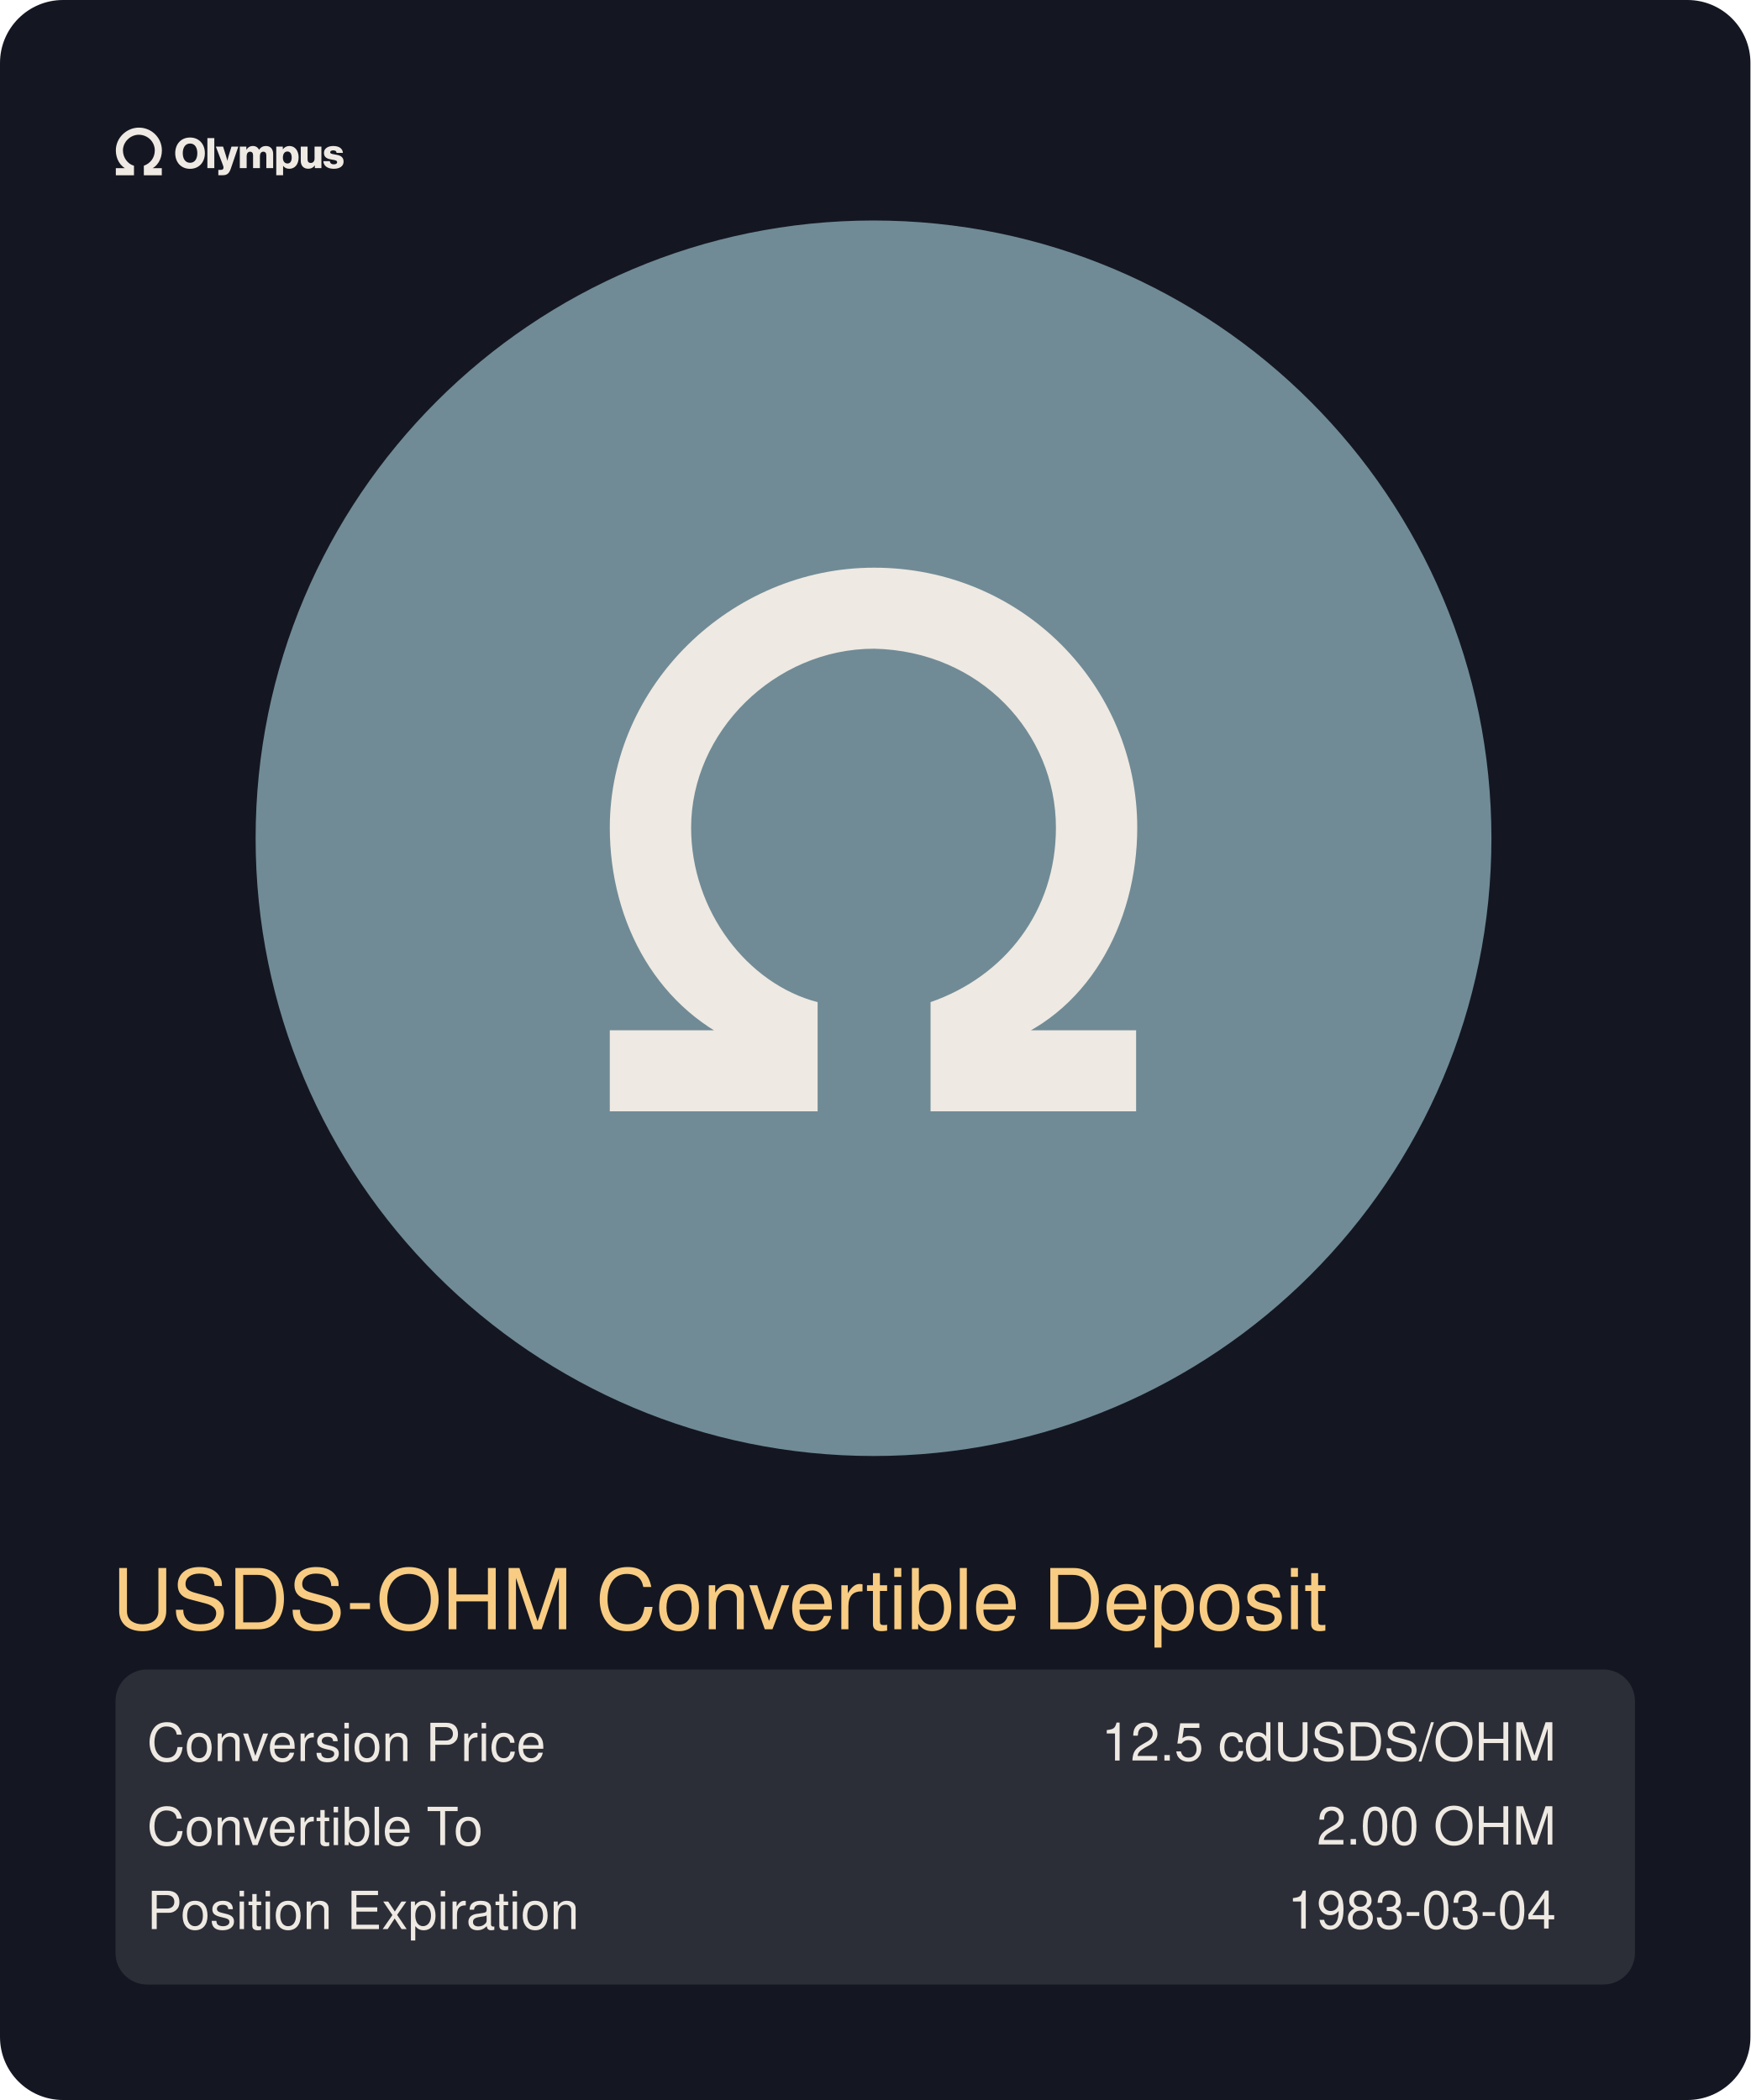
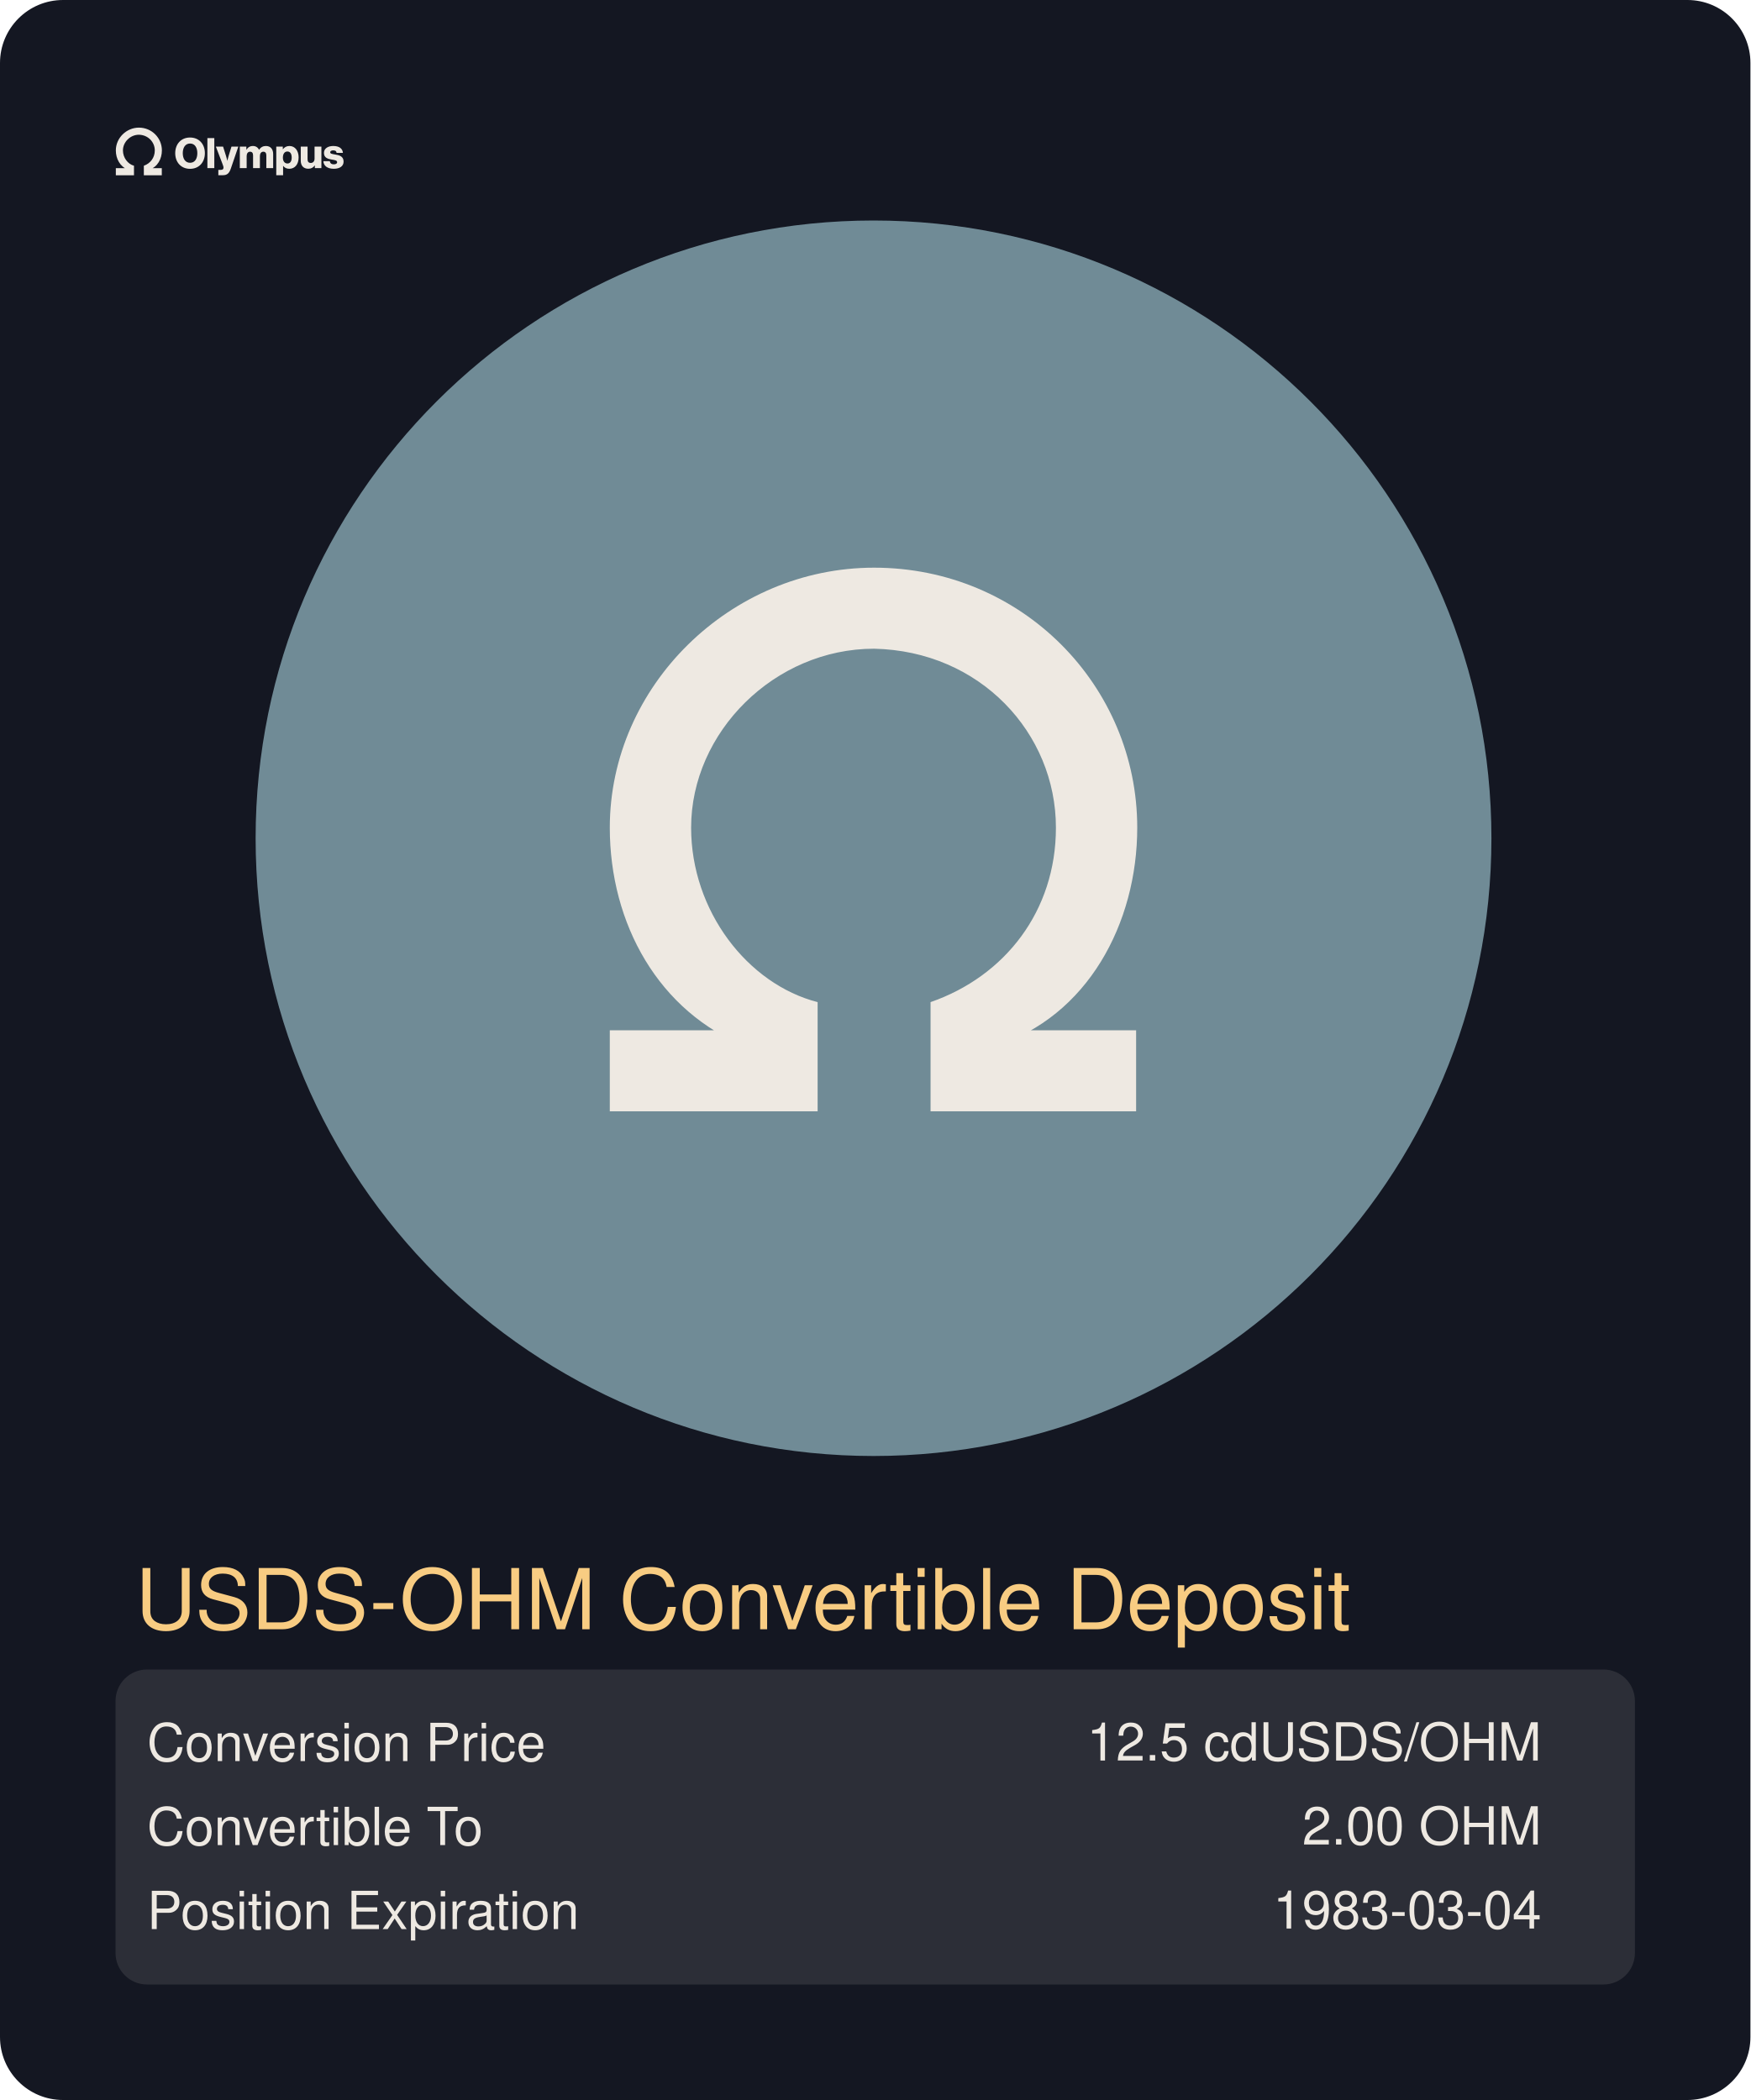
<svg xmlns="http://www.w3.org/2000/svg" width="500" height="600" viewBox="0 0 500 600" fill="none">
  <rect width="500" height="600" rx="18" fill="#141722" />
  <rect x="73.015" y="63" width="353" height="353" rx="176.5" fill="#708B96" />
  <path id="Vector" d="M233.546 286.32C213.544 281.175 197.413 260.273 197.413 236.476C197.413 209.142 221.287 185.346 249.676 185.346C280.002 185.989 301.617 209.464 301.617 236.476C301.617 260.273 287.1 278.924 265.807 286.32V317.513H324.523V294.36H284.196V298.862C310.65 290.501 324.845 263.81 324.845 236.476C324.845 195.958 291.939 162.193 249.676 162.193C208.705 162.193 174.185 195.958 174.185 236.476C174.185 263.81 188.057 289.214 213.544 299.183L214.189 294.36H174.185V317.513H233.546V286.32Z" fill="#EEE9E2" />
-   <text id="USDS-OHM Convertible Deposit" xml:space="preserve" class="heading">
-     <tspan x="32" y="465.504">USDS-OHM Convertible Deposit</tspan>
+   <text xml:space="preserve" class="heading">
+     <tspan x="32" y="465.504">
+ USDS-OHM Convertible Deposit
+ </tspan>
  </text>
  <rect x="33" y="477" width="434" height="90" rx="9" fill="#2C2E37" />
-   <text id="Unstaked Balance" xml:space="preserve" class="standard-text">
+   <text xml:space="preserve" class="standard-text">
    <tspan x="42" y="503.16">Conversion Price</tspan>
+     <tspan x="457" y="503.003" text-anchor="end">
+ 12.5 cdUSDS/OHM
+ </tspan>
  </text>
-   <text id="Conversion Price Value" xml:space="preserve" class="standard-text" text-anchor="end">
-     <tspan x="457" y="503.003">12.5 cdUSDS/OHM</tspan>
+   <text xml:space="preserve" class="standard-text">
+     <tspan x="42" y="527.16">Convertible To</tspan>
+     <tspan x="457" y="527.003" text-anchor="end">
+ 2.00 OHM
+ </tspan>
  </text>
-   <text id="Unstaked Balance_2" xml:space="preserve" class="standard-text">
-     <tspan x="42" y="527.16">Convertible To</tspan>
-   </text>
-   <text id="Convertible to Value" xml:space="preserve" class="standard-text" text-anchor="end">
-     <tspan x="457" y="527.003">2.00 OHM</tspan>
-   </text>
-   <text id="Unstaked Balance_3" xml:space="preserve" class="standard-text">
+   <text xml:space="preserve" class="standard-text">
    <tspan x="42" y="551.16">Position Expiration</tspan>
-   </text>
-   <text id="Position Expiration Date" xml:space="preserve" class="standard-text" text-anchor="end">
-     <tspan x="457" y="551.003">1983-03-04</tspan>
+     <tspan x="457" y="551.003" text-anchor="end">
+ 1983-03-04
+ </tspan>
  </text>
  <path id="Vector_2" d="M54.292 46.51C52.914 46.51 52.207 45.323 52.207 43.764C52.207 42.205 52.914 41.006 54.292 41.006C55.682 41.006 56.365 42.205 56.365 43.764C56.365 45.323 55.682 46.51 54.292 46.51ZM50.05 43.764C50.05 46.33 51.692 48.237 54.28 48.237C56.88 48.237 58.521 46.33 58.521 43.764C58.521 41.197 56.88 39.291 54.28 39.291C51.692 39.291 50.05 41.197 50.05 43.764ZM59.24 48.033H61.217V39.459H59.24V48.033ZM63.038 48.537H62.367V50.06H63.637C64.871 50.06 65.459 49.556 65.95 48.117L68.07 41.893H66.118L65.315 44.508C65.123 45.107 64.955 45.923 64.955 45.923H64.931C64.931 45.923 64.74 45.107 64.548 44.508L63.721 41.893H61.66L63.47 46.618C63.721 47.266 63.841 47.626 63.841 47.889C63.841 48.309 63.613 48.537 63.038 48.537ZM68.502 41.893V48.033H70.455V44.592C70.455 43.86 70.814 43.344 71.425 43.344C72.012 43.344 72.288 43.728 72.288 44.388V48.033H74.241V44.592C74.241 43.86 74.588 43.344 75.211 43.344C75.798 43.344 76.074 43.728 76.074 44.388V48.033H78.027V44.04C78.027 42.661 77.332 41.713 75.942 41.713C75.151 41.713 74.492 42.049 74.013 42.793H73.989C73.678 42.133 73.067 41.713 72.264 41.713C71.377 41.713 70.79 42.133 70.407 42.769H70.371V41.893H68.502ZM78.913 41.893V50.06H80.866V47.398H80.89C81.274 47.913 81.837 48.225 82.628 48.225C84.233 48.225 85.299 46.954 85.299 44.963C85.299 43.116 84.305 41.713 82.675 41.713C81.837 41.713 81.238 42.085 80.818 42.637H80.782V41.893H78.913ZM80.806 45.035C80.806 44.04 81.238 43.284 82.088 43.284C82.927 43.284 83.323 43.98 83.323 45.035C83.323 46.078 82.867 46.714 82.124 46.714C81.286 46.714 80.806 46.031 80.806 45.035ZM88.067 48.213C88.918 48.213 89.457 47.877 89.9 47.278H89.936V48.033H91.805V41.893H89.852V45.323C89.852 46.054 89.445 46.558 88.774 46.558C88.151 46.558 87.852 46.187 87.852 45.515V41.893H85.91V45.923C85.91 47.29 86.653 48.213 88.067 48.213ZM95.352 48.225C96.957 48.225 98.143 47.53 98.143 46.187C98.143 44.615 96.873 44.34 95.795 44.16C95.016 44.016 94.321 43.956 94.321 43.524C94.321 43.14 94.693 42.96 95.172 42.96C95.711 42.96 96.082 43.128 96.154 43.68H97.952C97.856 42.469 96.921 41.713 95.184 41.713C93.734 41.713 92.536 42.385 92.536 43.68C92.536 45.119 93.674 45.407 94.741 45.587C95.555 45.731 96.298 45.791 96.298 46.342C96.298 46.738 95.927 46.954 95.34 46.954C94.693 46.954 94.285 46.654 94.213 46.043H92.368C92.428 47.398 93.555 48.225 95.352 48.225Z" fill="#EEE9E2" />
  <path id="Vector_3" d="M38.271 47.349C36.525 46.898 35.117 45.065 35.117 42.979C35.117 40.582 37.201 38.496 39.68 38.496C42.328 38.552 44.215 40.611 44.215 42.979C44.215 45.065 42.947 46.701 41.088 47.349V50.084H46.215V48.054H42.694V48.449C45.004 47.715 46.243 45.375 46.243 42.979C46.243 39.426 43.37 36.466 39.68 36.466C36.102 36.466 33.088 39.426 33.088 42.979C33.088 45.375 34.3 47.603 36.525 48.477L36.581 48.054H33.088V50.084H38.271V47.349Z" fill="#EEE9E2" />
  <defs>
-     <style type="text/css">
-             .heading {
-             fill: #F8CC82;
-             font-family: "Helvetica Neue", Helvetica, -apple-system, BlinkMacSystemFont, Ubuntu,
-             Jost, "DM Sans", sans-serif;
-             font-size: 24px;
-             font-weight: 500;
-             letter-spacing: 0em;
-             white-space: pre;
-             }
- 
-             .standard-text {
-             fill: #EEE9E2;
-             font-family: "Helvetica Neue", Helvetica, -apple-system, BlinkMacSystemFont, Ubuntu,
-             Jost, "DM Sans", sans-serif;
-             font-size: 15px;
-             font-weight: 500;
-             letter-spacing: 0em;
-             white-space: pre;
-             }
-         </style>
+     <style type="text/css">.heading{fill:#F8CC82;font-family:"Helvetica Neue",Helvetica,-apple-system,BlinkMacSystemFont,Ubuntu,Jost,"DM Sans",sans-serif;font-size:24px;font-weight:500;letter-spacing:0em;white-space:pre;}.standard-text{fill:#EEE9E2;font-family:"Helvetica Neue",Helvetica,-apple-system,BlinkMacSystemFont,Ubuntu,Jost,"DM Sans",sans-serif;font-size:15px;font-weight:500;letter-spacing:0em;white-space:pre;}</style>
  </defs>
</svg>
